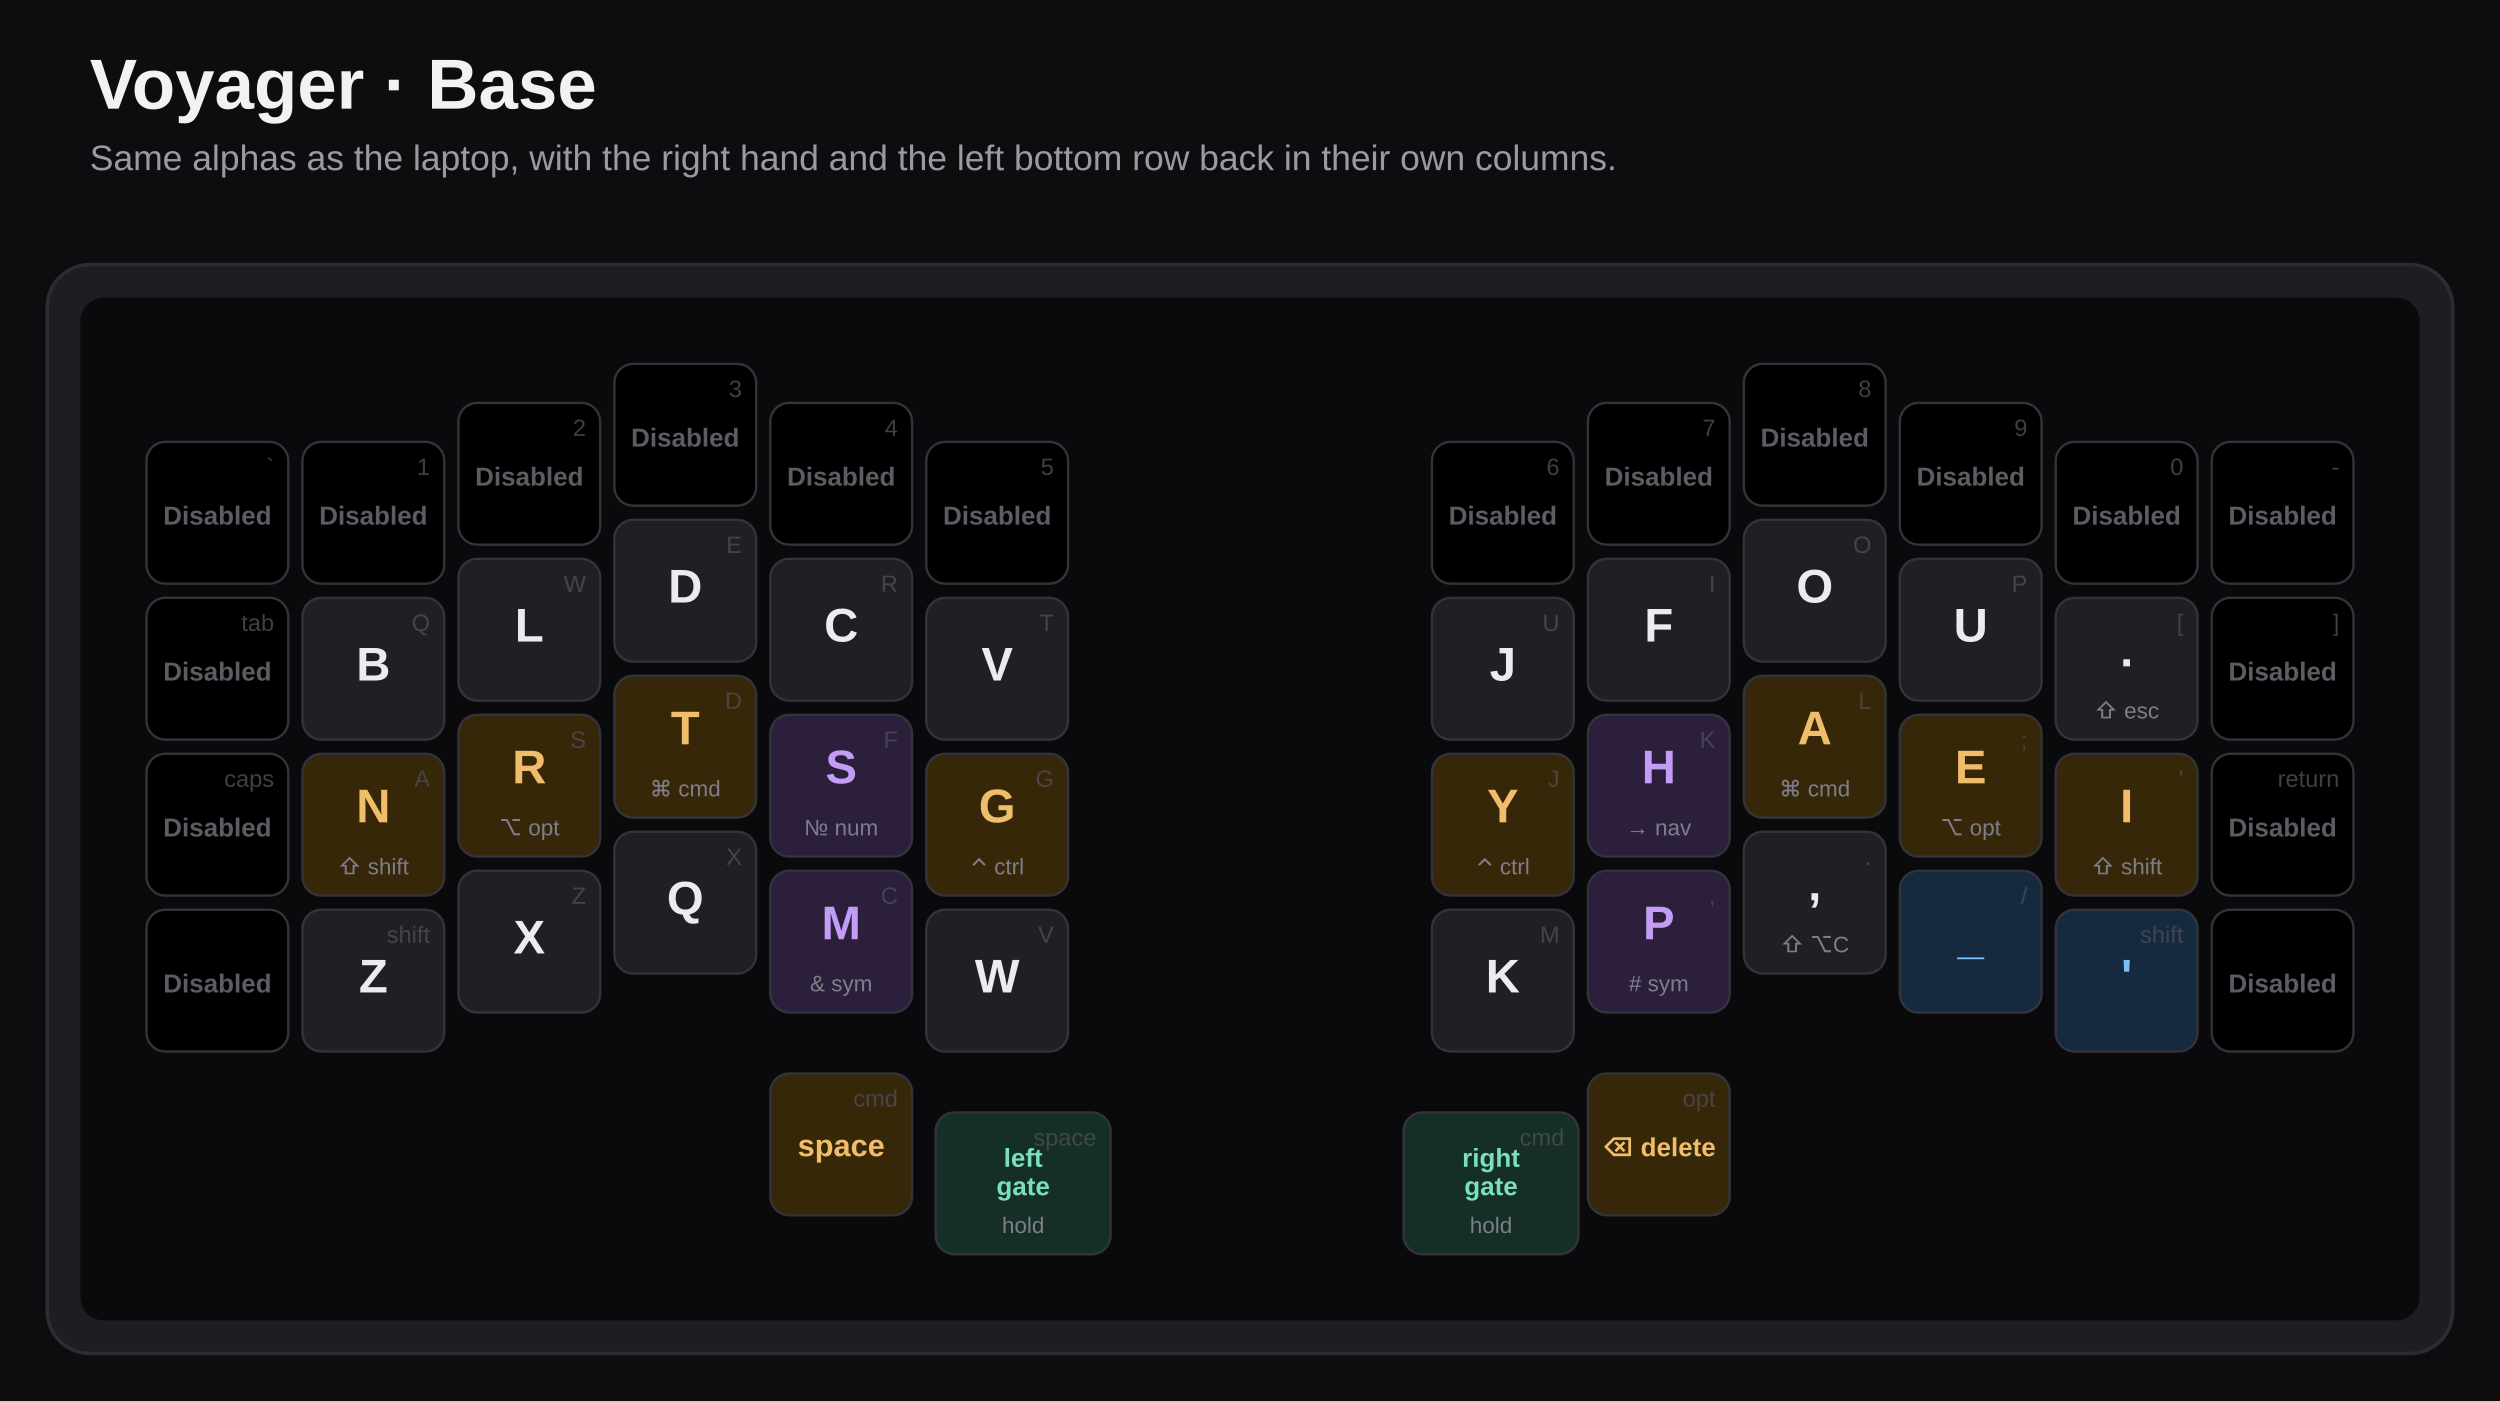
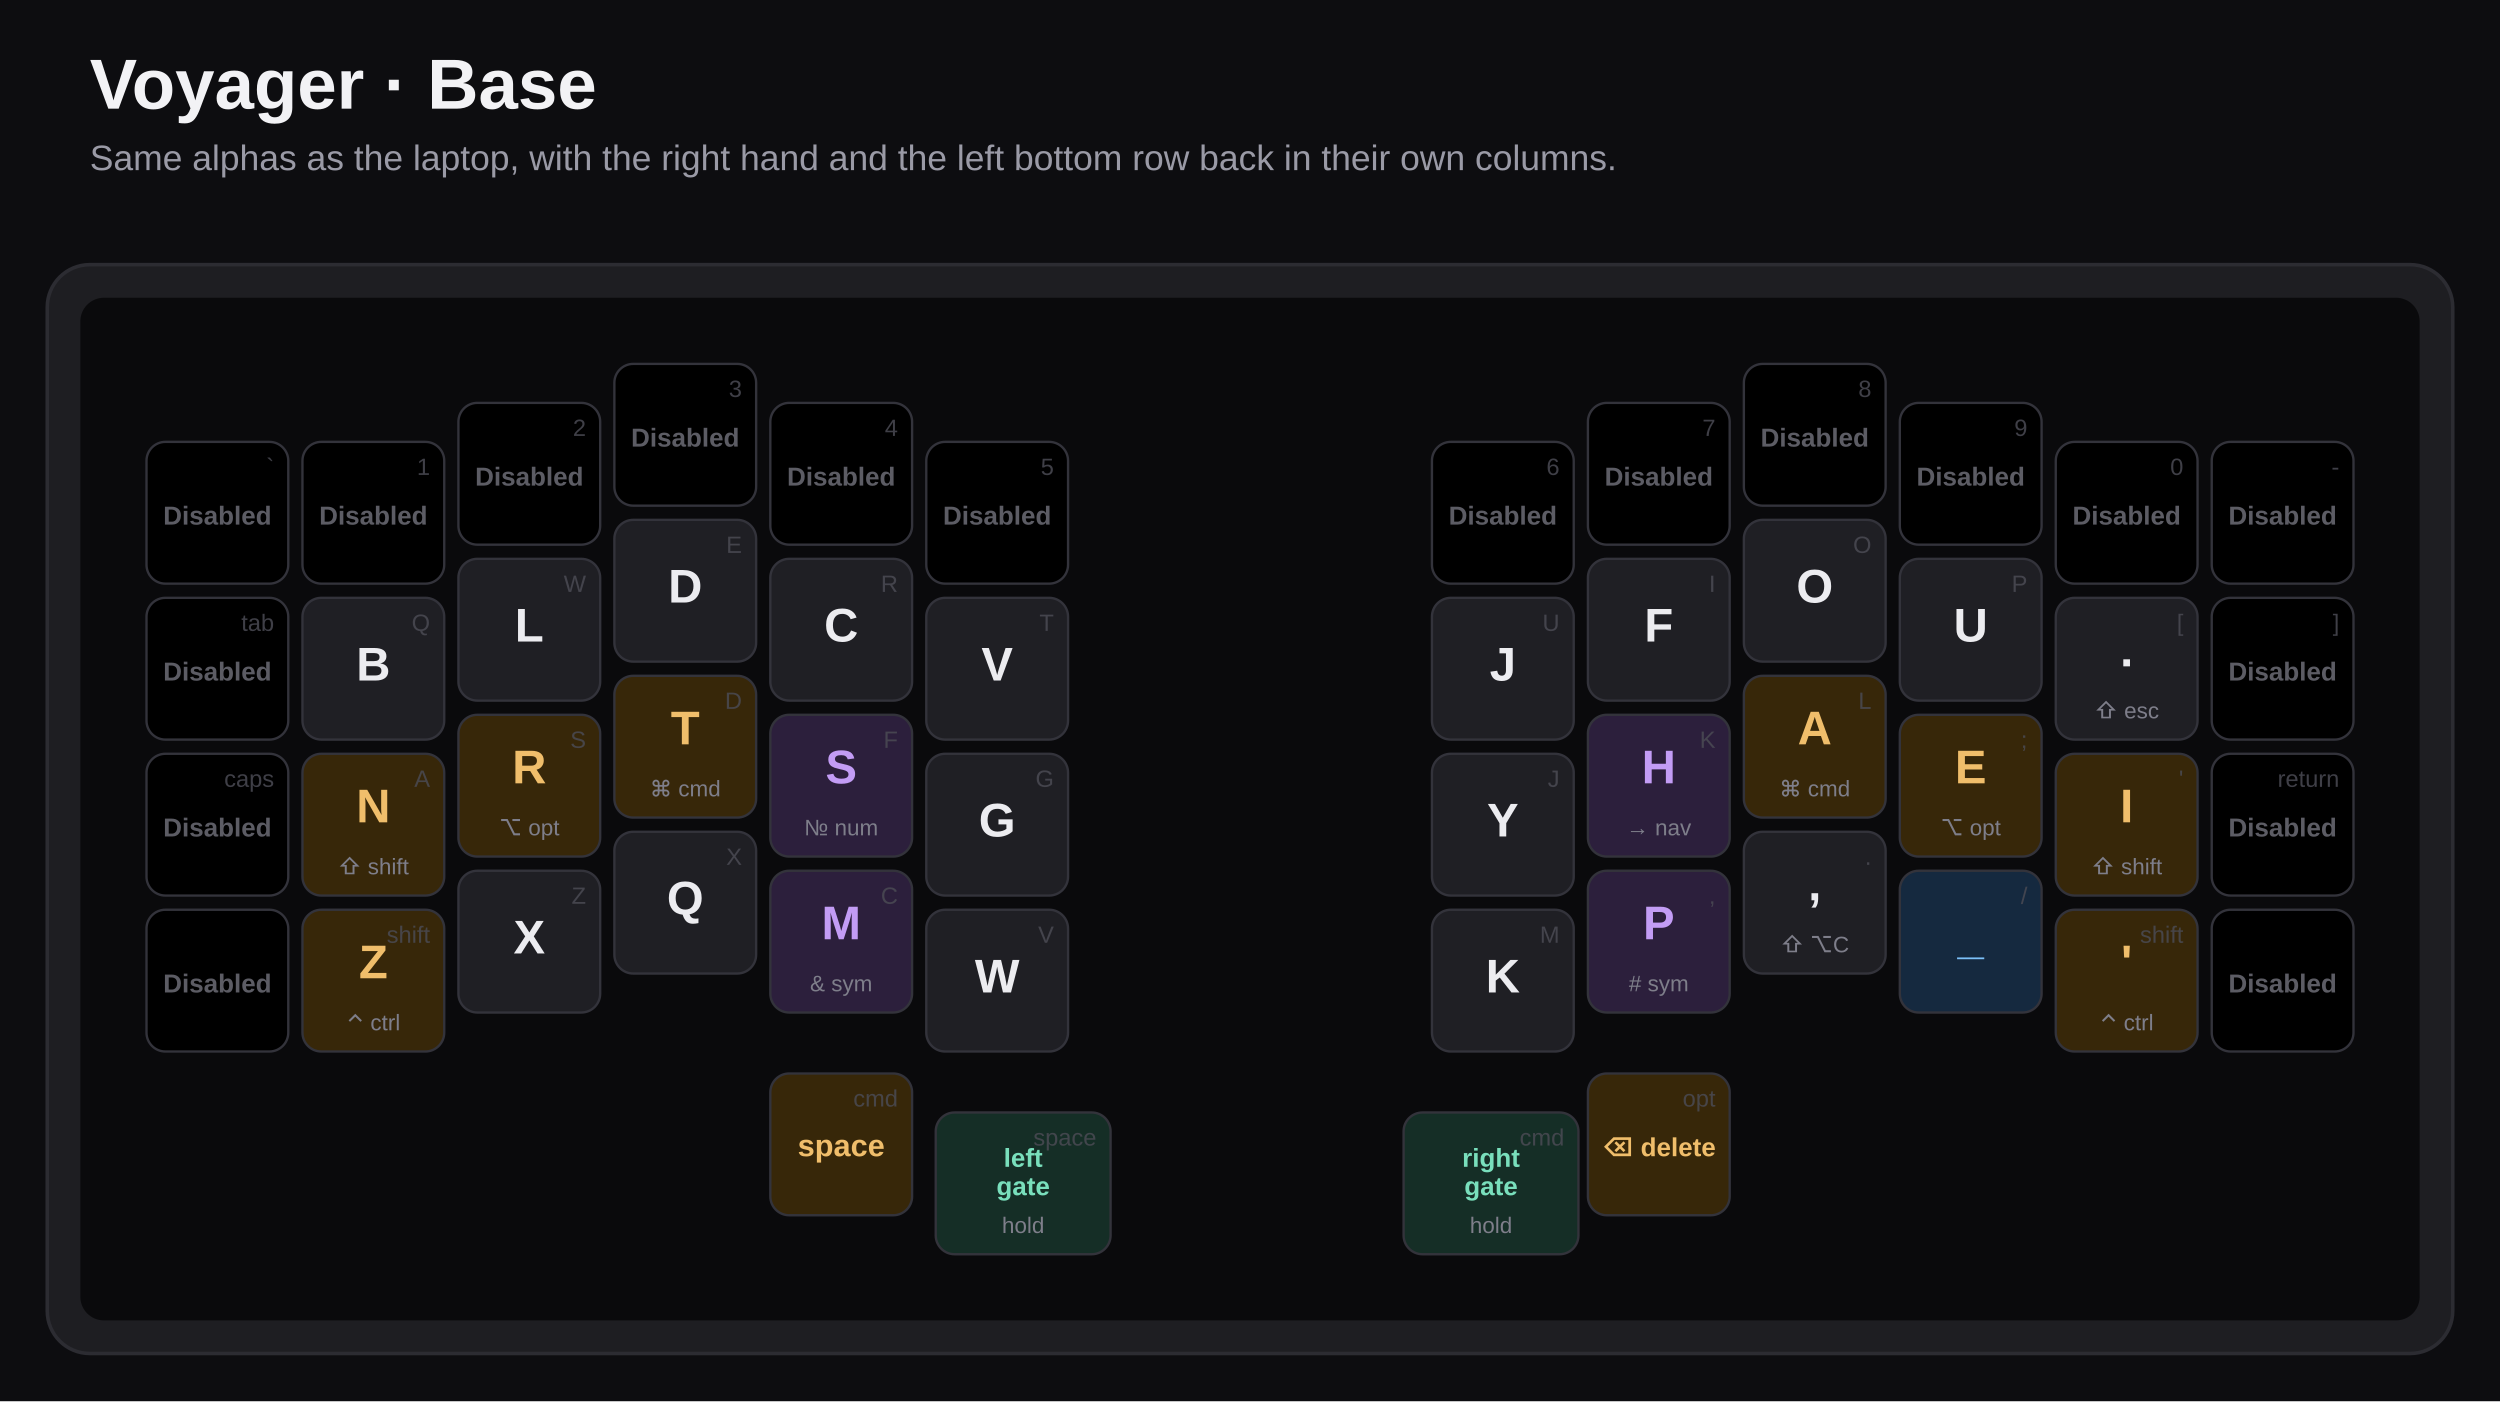
<svg xmlns="http://www.w3.org/2000/svg" width="1058" height="593" viewBox="0 0 1058 593" role="img" aria-label="Voyager · Base layer of splitmac on the ZSA Voyager">
  <rect width="1058" height="593" fill="#0d0d10" />
  <text x="38.0" y="46.0" fill="#f2f2f5" font-size="30" font-weight="700" text-anchor="start" opacity="1.0" font-family="-apple-system, BlinkMacSystemFont, 'SF Pro Text', 'Helvetica Neue', Arial, sans-serif">Voyager · Base</text>
  <text x="38.0" y="72.0" fill="#9a9aa6" font-size="15" font-weight="400" text-anchor="start" opacity="1.0" font-family="-apple-system, BlinkMacSystemFont, 'SF Pro Text', 'Helvetica Neue', Arial, sans-serif">Same alphas as the laptop, with the right hand and the left bottom row back in their own columns.</text>
  <rect x="20.0" y="112.0" width="1018.0" height="460.8" rx="18" fill="#1e1e22" stroke="#2c2c32" stroke-width="1.5" />
  <rect x="34.0" y="126.0" width="990.0" height="432.8" rx="10" fill="#0a0a0c" />
  <rect x="62.0" y="187.0" width="60.0" height="60.0" rx="8" fill="#000000" stroke="#33333b" stroke-width="1" />
  <text x="116.0" y="201.0" fill="#4a4a53" font-size="10" font-weight="500" text-anchor="end" opacity="0.85" font-family="-apple-system, BlinkMacSystemFont, 'SF Pro Text', 'Helvetica Neue', Arial, sans-serif">`</text>
  <text x="92.0" y="222.0" fill="#5c5c64" font-size="11" font-weight="600" text-anchor="middle" opacity="1.0" font-family="-apple-system, BlinkMacSystemFont, 'SF Pro Text', 'Helvetica Neue', Arial, sans-serif">Disabled</text>
  <rect x="128.0" y="187.0" width="60.0" height="60.0" rx="8" fill="#000000" stroke="#33333b" stroke-width="1" />
  <text x="182.0" y="201.0" fill="#4a4a53" font-size="10" font-weight="500" text-anchor="end" opacity="0.85" font-family="-apple-system, BlinkMacSystemFont, 'SF Pro Text', 'Helvetica Neue', Arial, sans-serif">1</text>
  <text x="158.0" y="222.0" fill="#5c5c64" font-size="11" font-weight="600" text-anchor="middle" opacity="1.0" font-family="-apple-system, BlinkMacSystemFont, 'SF Pro Text', 'Helvetica Neue', Arial, sans-serif">Disabled</text>
  <rect x="194.0" y="170.5" width="60.0" height="60.0" rx="8" fill="#000000" stroke="#33333b" stroke-width="1" />
  <text x="248.0" y="184.5" fill="#4a4a53" font-size="10" font-weight="500" text-anchor="end" opacity="0.85" font-family="-apple-system, BlinkMacSystemFont, 'SF Pro Text', 'Helvetica Neue', Arial, sans-serif">2</text>
  <text x="224.0" y="205.5" fill="#5c5c64" font-size="11" font-weight="600" text-anchor="middle" opacity="1.0" font-family="-apple-system, BlinkMacSystemFont, 'SF Pro Text', 'Helvetica Neue', Arial, sans-serif">Disabled</text>
  <rect x="260.0" y="154.0" width="60.0" height="60.0" rx="8" fill="#000000" stroke="#33333b" stroke-width="1" />
  <text x="314.0" y="168.0" fill="#4a4a53" font-size="10" font-weight="500" text-anchor="end" opacity="0.85" font-family="-apple-system, BlinkMacSystemFont, 'SF Pro Text', 'Helvetica Neue', Arial, sans-serif">3</text>
  <text x="290.0" y="189.0" fill="#5c5c64" font-size="11" font-weight="600" text-anchor="middle" opacity="1.0" font-family="-apple-system, BlinkMacSystemFont, 'SF Pro Text', 'Helvetica Neue', Arial, sans-serif">Disabled</text>
  <rect x="326.0" y="170.5" width="60.0" height="60.0" rx="8" fill="#000000" stroke="#33333b" stroke-width="1" />
  <text x="380.0" y="184.5" fill="#4a4a53" font-size="10" font-weight="500" text-anchor="end" opacity="0.85" font-family="-apple-system, BlinkMacSystemFont, 'SF Pro Text', 'Helvetica Neue', Arial, sans-serif">4</text>
  <text x="356.0" y="205.5" fill="#5c5c64" font-size="11" font-weight="600" text-anchor="middle" opacity="1.0" font-family="-apple-system, BlinkMacSystemFont, 'SF Pro Text', 'Helvetica Neue', Arial, sans-serif">Disabled</text>
  <rect x="392.0" y="187.0" width="60.0" height="60.0" rx="8" fill="#000000" stroke="#33333b" stroke-width="1" />
  <text x="446.0" y="201.0" fill="#4a4a53" font-size="10" font-weight="500" text-anchor="end" opacity="0.85" font-family="-apple-system, BlinkMacSystemFont, 'SF Pro Text', 'Helvetica Neue', Arial, sans-serif">5</text>
  <text x="422.0" y="222.0" fill="#5c5c64" font-size="11" font-weight="600" text-anchor="middle" opacity="1.0" font-family="-apple-system, BlinkMacSystemFont, 'SF Pro Text', 'Helvetica Neue', Arial, sans-serif">Disabled</text>
  <rect x="62.0" y="253.0" width="60.0" height="60.0" rx="8" fill="#000000" stroke="#33333b" stroke-width="1" />
  <text x="116.0" y="267.0" fill="#4a4a53" font-size="10" font-weight="500" text-anchor="end" opacity="0.85" font-family="-apple-system, BlinkMacSystemFont, 'SF Pro Text', 'Helvetica Neue', Arial, sans-serif">tab</text>
  <text x="92.0" y="288.0" fill="#5c5c64" font-size="11" font-weight="600" text-anchor="middle" opacity="1.0" font-family="-apple-system, BlinkMacSystemFont, 'SF Pro Text', 'Helvetica Neue', Arial, sans-serif">Disabled</text>
  <rect x="128.0" y="253.0" width="60.0" height="60.0" rx="8" fill="#1f1f24" stroke="#33333b" stroke-width="1" />
  <text x="182.0" y="267.0" fill="#4a4a53" font-size="10" font-weight="500" text-anchor="end" opacity="0.85" font-family="-apple-system, BlinkMacSystemFont, 'SF Pro Text', 'Helvetica Neue', Arial, sans-serif">Q</text>
  <text x="158.0" y="288.0" fill="#ececf0" font-size="20" font-weight="700" text-anchor="middle" opacity="1.0" font-family="-apple-system, BlinkMacSystemFont, 'SF Pro Text', 'Helvetica Neue', Arial, sans-serif">B</text>
  <rect x="194.0" y="236.5" width="60.0" height="60.0" rx="8" fill="#1f1f24" stroke="#33333b" stroke-width="1" />
  <text x="248.0" y="250.5" fill="#4a4a53" font-size="10" font-weight="500" text-anchor="end" opacity="0.85" font-family="-apple-system, BlinkMacSystemFont, 'SF Pro Text', 'Helvetica Neue', Arial, sans-serif">W</text>
  <text x="224.0" y="271.5" fill="#ececf0" font-size="20" font-weight="700" text-anchor="middle" opacity="1.0" font-family="-apple-system, BlinkMacSystemFont, 'SF Pro Text', 'Helvetica Neue', Arial, sans-serif">L</text>
  <rect x="260.0" y="220.0" width="60.0" height="60.0" rx="8" fill="#1f1f24" stroke="#33333b" stroke-width="1" />
  <text x="314.0" y="234.0" fill="#4a4a53" font-size="10" font-weight="500" text-anchor="end" opacity="0.85" font-family="-apple-system, BlinkMacSystemFont, 'SF Pro Text', 'Helvetica Neue', Arial, sans-serif">E</text>
  <text x="290.0" y="255.0" fill="#ececf0" font-size="20" font-weight="700" text-anchor="middle" opacity="1.0" font-family="-apple-system, BlinkMacSystemFont, 'SF Pro Text', 'Helvetica Neue', Arial, sans-serif">D</text>
  <rect x="326.0" y="236.5" width="60.0" height="60.0" rx="8" fill="#1f1f24" stroke="#33333b" stroke-width="1" />
  <text x="380.0" y="250.5" fill="#4a4a53" font-size="10" font-weight="500" text-anchor="end" opacity="0.85" font-family="-apple-system, BlinkMacSystemFont, 'SF Pro Text', 'Helvetica Neue', Arial, sans-serif">R</text>
  <text x="356.0" y="271.5" fill="#ececf0" font-size="20" font-weight="700" text-anchor="middle" opacity="1.0" font-family="-apple-system, BlinkMacSystemFont, 'SF Pro Text', 'Helvetica Neue', Arial, sans-serif">C</text>
  <rect x="392.0" y="253.0" width="60.0" height="60.0" rx="8" fill="#1f1f24" stroke="#33333b" stroke-width="1" />
  <text x="446.0" y="267.0" fill="#4a4a53" font-size="10" font-weight="500" text-anchor="end" opacity="0.85" font-family="-apple-system, BlinkMacSystemFont, 'SF Pro Text', 'Helvetica Neue', Arial, sans-serif">T</text>
  <text x="422.0" y="288.0" fill="#ececf0" font-size="20" font-weight="700" text-anchor="middle" opacity="1.0" font-family="-apple-system, BlinkMacSystemFont, 'SF Pro Text', 'Helvetica Neue', Arial, sans-serif">V</text>
  <rect x="62.0" y="319.0" width="60.0" height="60.0" rx="8" fill="#000000" stroke="#33333b" stroke-width="1" />
  <text x="116.0" y="333.0" fill="#4a4a53" font-size="10" font-weight="500" text-anchor="end" opacity="0.85" font-family="-apple-system, BlinkMacSystemFont, 'SF Pro Text', 'Helvetica Neue', Arial, sans-serif">caps</text>
  <text x="92.0" y="354.0" fill="#5c5c64" font-size="11" font-weight="600" text-anchor="middle" opacity="1.0" font-family="-apple-system, BlinkMacSystemFont, 'SF Pro Text', 'Helvetica Neue', Arial, sans-serif">Disabled</text>
  <rect x="128.0" y="319.0" width="60.0" height="60.0" rx="8" fill="#372709" stroke="#33333b" stroke-width="1" />
  <text x="182.0" y="333.0" fill="#4a4a53" font-size="10" font-weight="500" text-anchor="end" opacity="0.85" font-family="-apple-system, BlinkMacSystemFont, 'SF Pro Text', 'Helvetica Neue', Arial, sans-serif">A</text>
  <text x="158.0" y="348.0" fill="#f0be6b" font-size="20" font-weight="700" text-anchor="middle" opacity="1.0" font-family="-apple-system, BlinkMacSystemFont, 'SF Pro Text', 'Helvetica Neue', Arial, sans-serif">N</text>
  <text x="158.0" y="370.0" fill="#7e7e8a" font-size="9.5" font-weight="500" text-anchor="middle" opacity="1.0" font-family="-apple-system, BlinkMacSystemFont, 'SF Pro Text', 'Helvetica Neue', Arial, sans-serif">⇧ shift</text>
  <rect x="194.0" y="302.5" width="60.0" height="60.0" rx="8" fill="#372709" stroke="#33333b" stroke-width="1" />
  <text x="248.0" y="316.5" fill="#4a4a53" font-size="10" font-weight="500" text-anchor="end" opacity="0.85" font-family="-apple-system, BlinkMacSystemFont, 'SF Pro Text', 'Helvetica Neue', Arial, sans-serif">S</text>
  <text x="224.0" y="331.5" fill="#f0be6b" font-size="20" font-weight="700" text-anchor="middle" opacity="1.0" font-family="-apple-system, BlinkMacSystemFont, 'SF Pro Text', 'Helvetica Neue', Arial, sans-serif">R</text>
  <text x="224.0" y="353.5" fill="#7e7e8a" font-size="9.5" font-weight="500" text-anchor="middle" opacity="1.0" font-family="-apple-system, BlinkMacSystemFont, 'SF Pro Text', 'Helvetica Neue', Arial, sans-serif">⌥ opt</text>
  <rect x="260.0" y="286.0" width="60.0" height="60.0" rx="8" fill="#372709" stroke="#33333b" stroke-width="1" />
  <text x="314.0" y="300.0" fill="#4a4a53" font-size="10" font-weight="500" text-anchor="end" opacity="0.85" font-family="-apple-system, BlinkMacSystemFont, 'SF Pro Text', 'Helvetica Neue', Arial, sans-serif">D</text>
  <text x="290.0" y="315.0" fill="#f0be6b" font-size="20" font-weight="700" text-anchor="middle" opacity="1.0" font-family="-apple-system, BlinkMacSystemFont, 'SF Pro Text', 'Helvetica Neue', Arial, sans-serif">T</text>
  <text x="290.0" y="337.0" fill="#7e7e8a" font-size="9.5" font-weight="500" text-anchor="middle" opacity="1.0" font-family="-apple-system, BlinkMacSystemFont, 'SF Pro Text', 'Helvetica Neue', Arial, sans-serif">⌘ cmd</text>
  <rect x="326.0" y="302.5" width="60.0" height="60.0" rx="8" fill="#2c1f3c" stroke="#33333b" stroke-width="1" />
  <text x="380.0" y="316.5" fill="#4a4a53" font-size="10" font-weight="500" text-anchor="end" opacity="0.85" font-family="-apple-system, BlinkMacSystemFont, 'SF Pro Text', 'Helvetica Neue', Arial, sans-serif">F</text>
  <text x="356.0" y="331.5" fill="#c39cf5" font-size="20" font-weight="700" text-anchor="middle" opacity="1.0" font-family="-apple-system, BlinkMacSystemFont, 'SF Pro Text', 'Helvetica Neue', Arial, sans-serif">S</text>
  <text x="356.0" y="353.5" fill="#7e7e8a" font-size="9.5" font-weight="500" text-anchor="middle" opacity="1.0" font-family="-apple-system, BlinkMacSystemFont, 'SF Pro Text', 'Helvetica Neue', Arial, sans-serif">№ num</text>
-   <rect x="392.0" y="319.0" width="60.0" height="60.0" rx="8" fill="#372709" stroke="#33333b" stroke-width="1" />
+   <rect x="392.0" y="319.0" width="60.0" height="60.0" rx="8" fill="#1f1f24" stroke="#33333b" stroke-width="1" />
  <text x="446.0" y="333.0" fill="#4a4a53" font-size="10" font-weight="500" text-anchor="end" opacity="0.85" font-family="-apple-system, BlinkMacSystemFont, 'SF Pro Text', 'Helvetica Neue', Arial, sans-serif">G</text>
-   <text x="422.0" y="348.0" fill="#f0be6b" font-size="20" font-weight="700" text-anchor="middle" opacity="1.0" font-family="-apple-system, BlinkMacSystemFont, 'SF Pro Text', 'Helvetica Neue', Arial, sans-serif">G</text>
-   <text x="422.0" y="370.0" fill="#7e7e8a" font-size="9.5" font-weight="500" text-anchor="middle" opacity="1.0" font-family="-apple-system, BlinkMacSystemFont, 'SF Pro Text', 'Helvetica Neue', Arial, sans-serif">⌃ ctrl</text>
+   <text x="422.0" y="354.0" fill="#ececf0" font-size="20" font-weight="700" text-anchor="middle" opacity="1.0" font-family="-apple-system, BlinkMacSystemFont, 'SF Pro Text', 'Helvetica Neue', Arial, sans-serif">G</text>
  <rect x="62.0" y="385.0" width="60.0" height="60.0" rx="8" fill="#000000" stroke="#33333b" stroke-width="1" />
  <text x="92.0" y="420.0" fill="#5c5c64" font-size="11" font-weight="600" text-anchor="middle" opacity="1.0" font-family="-apple-system, BlinkMacSystemFont, 'SF Pro Text', 'Helvetica Neue', Arial, sans-serif">Disabled</text>
-   <rect x="128.0" y="385.0" width="60.0" height="60.0" rx="8" fill="#1f1f24" stroke="#33333b" stroke-width="1" />
+   <rect x="128.0" y="385.0" width="60.0" height="60.0" rx="8" fill="#372709" stroke="#33333b" stroke-width="1" />
  <text x="182.0" y="399.0" fill="#4a4a53" font-size="10" font-weight="500" text-anchor="end" opacity="0.85" font-family="-apple-system, BlinkMacSystemFont, 'SF Pro Text', 'Helvetica Neue', Arial, sans-serif">shift</text>
-   <text x="158.0" y="420.0" fill="#ececf0" font-size="20" font-weight="700" text-anchor="middle" opacity="1.0" font-family="-apple-system, BlinkMacSystemFont, 'SF Pro Text', 'Helvetica Neue', Arial, sans-serif">Z</text>
+   <text x="158.0" y="414.0" fill="#f0be6b" font-size="20" font-weight="700" text-anchor="middle" opacity="1.0" font-family="-apple-system, BlinkMacSystemFont, 'SF Pro Text', 'Helvetica Neue', Arial, sans-serif">Z</text>
+   <text x="158.0" y="436.0" fill="#7e7e8a" font-size="9.5" font-weight="500" text-anchor="middle" opacity="1.0" font-family="-apple-system, BlinkMacSystemFont, 'SF Pro Text', 'Helvetica Neue', Arial, sans-serif">⌃ ctrl</text>
  <rect x="194.0" y="368.5" width="60.0" height="60.0" rx="8" fill="#1f1f24" stroke="#33333b" stroke-width="1" />
  <text x="248.0" y="382.5" fill="#4a4a53" font-size="10" font-weight="500" text-anchor="end" opacity="0.85" font-family="-apple-system, BlinkMacSystemFont, 'SF Pro Text', 'Helvetica Neue', Arial, sans-serif">Z</text>
  <text x="224.0" y="403.5" fill="#ececf0" font-size="20" font-weight="700" text-anchor="middle" opacity="1.0" font-family="-apple-system, BlinkMacSystemFont, 'SF Pro Text', 'Helvetica Neue', Arial, sans-serif">X</text>
  <rect x="260.0" y="352.0" width="60.0" height="60.0" rx="8" fill="#1f1f24" stroke="#33333b" stroke-width="1" />
  <text x="314.0" y="366.0" fill="#4a4a53" font-size="10" font-weight="500" text-anchor="end" opacity="0.85" font-family="-apple-system, BlinkMacSystemFont, 'SF Pro Text', 'Helvetica Neue', Arial, sans-serif">X</text>
  <text x="290.0" y="387.0" fill="#ececf0" font-size="20" font-weight="700" text-anchor="middle" opacity="1.0" font-family="-apple-system, BlinkMacSystemFont, 'SF Pro Text', 'Helvetica Neue', Arial, sans-serif">Q</text>
  <rect x="326.0" y="368.5" width="60.0" height="60.0" rx="8" fill="#2c1f3c" stroke="#33333b" stroke-width="1" />
  <text x="380.0" y="382.5" fill="#4a4a53" font-size="10" font-weight="500" text-anchor="end" opacity="0.85" font-family="-apple-system, BlinkMacSystemFont, 'SF Pro Text', 'Helvetica Neue', Arial, sans-serif">C</text>
  <text x="356.0" y="397.5" fill="#c39cf5" font-size="20" font-weight="700" text-anchor="middle" opacity="1.0" font-family="-apple-system, BlinkMacSystemFont, 'SF Pro Text', 'Helvetica Neue', Arial, sans-serif">M</text>
  <text x="356.0" y="419.5" fill="#7e7e8a" font-size="9.5" font-weight="500" text-anchor="middle" opacity="1.0" font-family="-apple-system, BlinkMacSystemFont, 'SF Pro Text', 'Helvetica Neue', Arial, sans-serif">&amp; sym</text>
  <rect x="392.0" y="385.0" width="60.0" height="60.0" rx="8" fill="#1f1f24" stroke="#33333b" stroke-width="1" />
  <text x="446.0" y="399.0" fill="#4a4a53" font-size="10" font-weight="500" text-anchor="end" opacity="0.85" font-family="-apple-system, BlinkMacSystemFont, 'SF Pro Text', 'Helvetica Neue', Arial, sans-serif">V</text>
  <text x="422.0" y="420.0" fill="#ececf0" font-size="20" font-weight="700" text-anchor="middle" opacity="1.0" font-family="-apple-system, BlinkMacSystemFont, 'SF Pro Text', 'Helvetica Neue', Arial, sans-serif">W</text>
  <rect x="326.0" y="454.3" width="60.0" height="60.0" rx="8" fill="#372709" stroke="#33333b" stroke-width="1" />
  <text x="380.0" y="468.3" fill="#4a4a53" font-size="10" font-weight="500" text-anchor="end" opacity="0.85" font-family="-apple-system, BlinkMacSystemFont, 'SF Pro Text', 'Helvetica Neue', Arial, sans-serif">cmd</text>
  <text x="356.0" y="489.3" fill="#f0be6b" font-size="13" font-weight="600" text-anchor="middle" opacity="1.0" font-family="-apple-system, BlinkMacSystemFont, 'SF Pro Text', 'Helvetica Neue', Arial, sans-serif">space</text>
  <rect x="396.0" y="470.8" width="74.0" height="60.0" rx="8" fill="#152e26" stroke="#33333b" stroke-width="1" />
  <text x="464.0" y="484.8" fill="#4a4a53" font-size="10" font-weight="500" text-anchor="end" opacity="0.85" font-family="-apple-system, BlinkMacSystemFont, 'SF Pro Text', 'Helvetica Neue', Arial, sans-serif">space</text>
  <text x="433.0" y="493.8" fill="#79dfbc" font-size="11" font-weight="600" text-anchor="middle" opacity="1.0" font-family="-apple-system, BlinkMacSystemFont, 'SF Pro Text', 'Helvetica Neue', Arial, sans-serif">left</text>
  <text x="433.0" y="505.8" fill="#79dfbc" font-size="11" font-weight="600" text-anchor="middle" opacity="1.0" font-family="-apple-system, BlinkMacSystemFont, 'SF Pro Text', 'Helvetica Neue', Arial, sans-serif">gate</text>
  <text x="433.0" y="521.8" fill="#7e7e8a" font-size="9.5" font-weight="500" text-anchor="middle" opacity="1.0" font-family="-apple-system, BlinkMacSystemFont, 'SF Pro Text', 'Helvetica Neue', Arial, sans-serif">hold</text>
  <rect x="606.0" y="187.0" width="60.0" height="60.0" rx="8" fill="#000000" stroke="#33333b" stroke-width="1" />
  <text x="660.0" y="201.0" fill="#4a4a53" font-size="10" font-weight="500" text-anchor="end" opacity="0.85" font-family="-apple-system, BlinkMacSystemFont, 'SF Pro Text', 'Helvetica Neue', Arial, sans-serif">6</text>
  <text x="636.0" y="222.0" fill="#5c5c64" font-size="11" font-weight="600" text-anchor="middle" opacity="1.0" font-family="-apple-system, BlinkMacSystemFont, 'SF Pro Text', 'Helvetica Neue', Arial, sans-serif">Disabled</text>
  <rect x="672.0" y="170.5" width="60.0" height="60.0" rx="8" fill="#000000" stroke="#33333b" stroke-width="1" />
  <text x="726.0" y="184.5" fill="#4a4a53" font-size="10" font-weight="500" text-anchor="end" opacity="0.85" font-family="-apple-system, BlinkMacSystemFont, 'SF Pro Text', 'Helvetica Neue', Arial, sans-serif">7</text>
  <text x="702.0" y="205.5" fill="#5c5c64" font-size="11" font-weight="600" text-anchor="middle" opacity="1.0" font-family="-apple-system, BlinkMacSystemFont, 'SF Pro Text', 'Helvetica Neue', Arial, sans-serif">Disabled</text>
  <rect x="738.0" y="154.0" width="60.0" height="60.0" rx="8" fill="#000000" stroke="#33333b" stroke-width="1" />
  <text x="792.0" y="168.0" fill="#4a4a53" font-size="10" font-weight="500" text-anchor="end" opacity="0.85" font-family="-apple-system, BlinkMacSystemFont, 'SF Pro Text', 'Helvetica Neue', Arial, sans-serif">8</text>
  <text x="768.0" y="189.0" fill="#5c5c64" font-size="11" font-weight="600" text-anchor="middle" opacity="1.0" font-family="-apple-system, BlinkMacSystemFont, 'SF Pro Text', 'Helvetica Neue', Arial, sans-serif">Disabled</text>
  <rect x="804.0" y="170.5" width="60.0" height="60.0" rx="8" fill="#000000" stroke="#33333b" stroke-width="1" />
  <text x="858.0" y="184.5" fill="#4a4a53" font-size="10" font-weight="500" text-anchor="end" opacity="0.85" font-family="-apple-system, BlinkMacSystemFont, 'SF Pro Text', 'Helvetica Neue', Arial, sans-serif">9</text>
  <text x="834.0" y="205.5" fill="#5c5c64" font-size="11" font-weight="600" text-anchor="middle" opacity="1.0" font-family="-apple-system, BlinkMacSystemFont, 'SF Pro Text', 'Helvetica Neue', Arial, sans-serif">Disabled</text>
  <rect x="870.0" y="187.0" width="60.0" height="60.0" rx="8" fill="#000000" stroke="#33333b" stroke-width="1" />
  <text x="924.0" y="201.0" fill="#4a4a53" font-size="10" font-weight="500" text-anchor="end" opacity="0.85" font-family="-apple-system, BlinkMacSystemFont, 'SF Pro Text', 'Helvetica Neue', Arial, sans-serif">0</text>
  <text x="900.0" y="222.0" fill="#5c5c64" font-size="11" font-weight="600" text-anchor="middle" opacity="1.0" font-family="-apple-system, BlinkMacSystemFont, 'SF Pro Text', 'Helvetica Neue', Arial, sans-serif">Disabled</text>
  <rect x="936.0" y="187.0" width="60.0" height="60.0" rx="8" fill="#000000" stroke="#33333b" stroke-width="1" />
  <text x="990.0" y="201.0" fill="#4a4a53" font-size="10" font-weight="500" text-anchor="end" opacity="0.85" font-family="-apple-system, BlinkMacSystemFont, 'SF Pro Text', 'Helvetica Neue', Arial, sans-serif">-</text>
  <text x="966.0" y="222.0" fill="#5c5c64" font-size="11" font-weight="600" text-anchor="middle" opacity="1.0" font-family="-apple-system, BlinkMacSystemFont, 'SF Pro Text', 'Helvetica Neue', Arial, sans-serif">Disabled</text>
  <rect x="606.0" y="253.0" width="60.0" height="60.0" rx="8" fill="#1f1f24" stroke="#33333b" stroke-width="1" />
  <text x="660.0" y="267.0" fill="#4a4a53" font-size="10" font-weight="500" text-anchor="end" opacity="0.85" font-family="-apple-system, BlinkMacSystemFont, 'SF Pro Text', 'Helvetica Neue', Arial, sans-serif">U</text>
  <text x="636.0" y="288.0" fill="#ececf0" font-size="20" font-weight="700" text-anchor="middle" opacity="1.0" font-family="-apple-system, BlinkMacSystemFont, 'SF Pro Text', 'Helvetica Neue', Arial, sans-serif">J</text>
  <rect x="672.0" y="236.5" width="60.0" height="60.0" rx="8" fill="#1f1f24" stroke="#33333b" stroke-width="1" />
  <text x="726.0" y="250.5" fill="#4a4a53" font-size="10" font-weight="500" text-anchor="end" opacity="0.85" font-family="-apple-system, BlinkMacSystemFont, 'SF Pro Text', 'Helvetica Neue', Arial, sans-serif">I</text>
  <text x="702.0" y="271.5" fill="#ececf0" font-size="20" font-weight="700" text-anchor="middle" opacity="1.0" font-family="-apple-system, BlinkMacSystemFont, 'SF Pro Text', 'Helvetica Neue', Arial, sans-serif">F</text>
  <rect x="738.0" y="220.0" width="60.0" height="60.0" rx="8" fill="#1f1f24" stroke="#33333b" stroke-width="1" />
  <text x="792.0" y="234.0" fill="#4a4a53" font-size="10" font-weight="500" text-anchor="end" opacity="0.85" font-family="-apple-system, BlinkMacSystemFont, 'SF Pro Text', 'Helvetica Neue', Arial, sans-serif">O</text>
  <text x="768.0" y="255.0" fill="#ececf0" font-size="20" font-weight="700" text-anchor="middle" opacity="1.0" font-family="-apple-system, BlinkMacSystemFont, 'SF Pro Text', 'Helvetica Neue', Arial, sans-serif">O</text>
  <rect x="804.0" y="236.5" width="60.0" height="60.0" rx="8" fill="#1f1f24" stroke="#33333b" stroke-width="1" />
  <text x="858.0" y="250.5" fill="#4a4a53" font-size="10" font-weight="500" text-anchor="end" opacity="0.85" font-family="-apple-system, BlinkMacSystemFont, 'SF Pro Text', 'Helvetica Neue', Arial, sans-serif">P</text>
  <text x="834.0" y="271.5" fill="#ececf0" font-size="20" font-weight="700" text-anchor="middle" opacity="1.0" font-family="-apple-system, BlinkMacSystemFont, 'SF Pro Text', 'Helvetica Neue', Arial, sans-serif">U</text>
  <rect x="870.0" y="253.0" width="60.0" height="60.0" rx="8" fill="#1f1f24" stroke="#33333b" stroke-width="1" />
  <text x="924.0" y="267.0" fill="#4a4a53" font-size="10" font-weight="500" text-anchor="end" opacity="0.85" font-family="-apple-system, BlinkMacSystemFont, 'SF Pro Text', 'Helvetica Neue', Arial, sans-serif">[</text>
  <text x="900.0" y="282.0" fill="#ececf0" font-size="20" font-weight="700" text-anchor="middle" opacity="1.0" font-family="-apple-system, BlinkMacSystemFont, 'SF Pro Text', 'Helvetica Neue', Arial, sans-serif">.</text>
  <text x="900.0" y="304.0" fill="#7e7e8a" font-size="9.5" font-weight="500" text-anchor="middle" opacity="1.0" font-family="-apple-system, BlinkMacSystemFont, 'SF Pro Text', 'Helvetica Neue', Arial, sans-serif">⇧ esc</text>
  <rect x="936.0" y="253.0" width="60.0" height="60.0" rx="8" fill="#000000" stroke="#33333b" stroke-width="1" />
  <text x="990.0" y="267.0" fill="#4a4a53" font-size="10" font-weight="500" text-anchor="end" opacity="0.85" font-family="-apple-system, BlinkMacSystemFont, 'SF Pro Text', 'Helvetica Neue', Arial, sans-serif">]</text>
  <text x="966.0" y="288.0" fill="#5c5c64" font-size="11" font-weight="600" text-anchor="middle" opacity="1.0" font-family="-apple-system, BlinkMacSystemFont, 'SF Pro Text', 'Helvetica Neue', Arial, sans-serif">Disabled</text>
-   <rect x="606.0" y="319.0" width="60.0" height="60.0" rx="8" fill="#372709" stroke="#33333b" stroke-width="1" />
+   <rect x="606.0" y="319.0" width="60.0" height="60.0" rx="8" fill="#1f1f24" stroke="#33333b" stroke-width="1" />
  <text x="660.0" y="333.0" fill="#4a4a53" font-size="10" font-weight="500" text-anchor="end" opacity="0.85" font-family="-apple-system, BlinkMacSystemFont, 'SF Pro Text', 'Helvetica Neue', Arial, sans-serif">J</text>
-   <text x="636.0" y="348.0" fill="#f0be6b" font-size="20" font-weight="700" text-anchor="middle" opacity="1.0" font-family="-apple-system, BlinkMacSystemFont, 'SF Pro Text', 'Helvetica Neue', Arial, sans-serif">Y</text>
-   <text x="636.0" y="370.0" fill="#7e7e8a" font-size="9.5" font-weight="500" text-anchor="middle" opacity="1.0" font-family="-apple-system, BlinkMacSystemFont, 'SF Pro Text', 'Helvetica Neue', Arial, sans-serif">⌃ ctrl</text>
+   <text x="636.0" y="354.0" fill="#ececf0" font-size="20" font-weight="700" text-anchor="middle" opacity="1.0" font-family="-apple-system, BlinkMacSystemFont, 'SF Pro Text', 'Helvetica Neue', Arial, sans-serif">Y</text>
  <rect x="672.0" y="302.5" width="60.0" height="60.0" rx="8" fill="#2c1f3c" stroke="#33333b" stroke-width="1" />
  <text x="726.0" y="316.5" fill="#4a4a53" font-size="10" font-weight="500" text-anchor="end" opacity="0.85" font-family="-apple-system, BlinkMacSystemFont, 'SF Pro Text', 'Helvetica Neue', Arial, sans-serif">K</text>
  <text x="702.0" y="331.5" fill="#c39cf5" font-size="20" font-weight="700" text-anchor="middle" opacity="1.0" font-family="-apple-system, BlinkMacSystemFont, 'SF Pro Text', 'Helvetica Neue', Arial, sans-serif">H</text>
  <text x="702.0" y="353.5" fill="#7e7e8a" font-size="9.5" font-weight="500" text-anchor="middle" opacity="1.0" font-family="-apple-system, BlinkMacSystemFont, 'SF Pro Text', 'Helvetica Neue', Arial, sans-serif">→ nav</text>
  <rect x="738.0" y="286.0" width="60.0" height="60.0" rx="8" fill="#372709" stroke="#33333b" stroke-width="1" />
  <text x="792.0" y="300.0" fill="#4a4a53" font-size="10" font-weight="500" text-anchor="end" opacity="0.85" font-family="-apple-system, BlinkMacSystemFont, 'SF Pro Text', 'Helvetica Neue', Arial, sans-serif">L</text>
  <text x="768.0" y="315.0" fill="#f0be6b" font-size="20" font-weight="700" text-anchor="middle" opacity="1.0" font-family="-apple-system, BlinkMacSystemFont, 'SF Pro Text', 'Helvetica Neue', Arial, sans-serif">A</text>
  <text x="768.0" y="337.0" fill="#7e7e8a" font-size="9.5" font-weight="500" text-anchor="middle" opacity="1.0" font-family="-apple-system, BlinkMacSystemFont, 'SF Pro Text', 'Helvetica Neue', Arial, sans-serif">⌘ cmd</text>
  <rect x="804.0" y="302.5" width="60.0" height="60.0" rx="8" fill="#372709" stroke="#33333b" stroke-width="1" />
  <text x="858.0" y="316.5" fill="#4a4a53" font-size="10" font-weight="500" text-anchor="end" opacity="0.85" font-family="-apple-system, BlinkMacSystemFont, 'SF Pro Text', 'Helvetica Neue', Arial, sans-serif">;</text>
  <text x="834.0" y="331.5" fill="#f0be6b" font-size="20" font-weight="700" text-anchor="middle" opacity="1.0" font-family="-apple-system, BlinkMacSystemFont, 'SF Pro Text', 'Helvetica Neue', Arial, sans-serif">E</text>
  <text x="834.0" y="353.5" fill="#7e7e8a" font-size="9.5" font-weight="500" text-anchor="middle" opacity="1.0" font-family="-apple-system, BlinkMacSystemFont, 'SF Pro Text', 'Helvetica Neue', Arial, sans-serif">⌥ opt</text>
  <rect x="870.0" y="319.0" width="60.0" height="60.0" rx="8" fill="#372709" stroke="#33333b" stroke-width="1" />
  <text x="924.0" y="333.0" fill="#4a4a53" font-size="10" font-weight="500" text-anchor="end" opacity="0.85" font-family="-apple-system, BlinkMacSystemFont, 'SF Pro Text', 'Helvetica Neue', Arial, sans-serif">'</text>
  <text x="900.0" y="348.0" fill="#f0be6b" font-size="20" font-weight="700" text-anchor="middle" opacity="1.0" font-family="-apple-system, BlinkMacSystemFont, 'SF Pro Text', 'Helvetica Neue', Arial, sans-serif">I</text>
  <text x="900.0" y="370.0" fill="#7e7e8a" font-size="9.5" font-weight="500" text-anchor="middle" opacity="1.0" font-family="-apple-system, BlinkMacSystemFont, 'SF Pro Text', 'Helvetica Neue', Arial, sans-serif">⇧ shift</text>
  <rect x="936.0" y="319.0" width="60.0" height="60.0" rx="8" fill="#000000" stroke="#33333b" stroke-width="1" />
  <text x="990.0" y="333.0" fill="#4a4a53" font-size="10" font-weight="500" text-anchor="end" opacity="0.85" font-family="-apple-system, BlinkMacSystemFont, 'SF Pro Text', 'Helvetica Neue', Arial, sans-serif">return</text>
  <text x="966.0" y="354.0" fill="#5c5c64" font-size="11" font-weight="600" text-anchor="middle" opacity="1.0" font-family="-apple-system, BlinkMacSystemFont, 'SF Pro Text', 'Helvetica Neue', Arial, sans-serif">Disabled</text>
  <rect x="606.0" y="385.0" width="60.0" height="60.0" rx="8" fill="#1f1f24" stroke="#33333b" stroke-width="1" />
  <text x="660.0" y="399.0" fill="#4a4a53" font-size="10" font-weight="500" text-anchor="end" opacity="0.85" font-family="-apple-system, BlinkMacSystemFont, 'SF Pro Text', 'Helvetica Neue', Arial, sans-serif">M</text>
  <text x="636.0" y="420.0" fill="#ececf0" font-size="20" font-weight="700" text-anchor="middle" opacity="1.0" font-family="-apple-system, BlinkMacSystemFont, 'SF Pro Text', 'Helvetica Neue', Arial, sans-serif">K</text>
  <rect x="672.0" y="368.5" width="60.0" height="60.0" rx="8" fill="#2c1f3c" stroke="#33333b" stroke-width="1" />
  <text x="726.0" y="382.5" fill="#4a4a53" font-size="10" font-weight="500" text-anchor="end" opacity="0.85" font-family="-apple-system, BlinkMacSystemFont, 'SF Pro Text', 'Helvetica Neue', Arial, sans-serif">,</text>
  <text x="702.0" y="397.5" fill="#c39cf5" font-size="20" font-weight="700" text-anchor="middle" opacity="1.0" font-family="-apple-system, BlinkMacSystemFont, 'SF Pro Text', 'Helvetica Neue', Arial, sans-serif">P</text>
  <text x="702.0" y="419.5" fill="#7e7e8a" font-size="9.5" font-weight="500" text-anchor="middle" opacity="1.0" font-family="-apple-system, BlinkMacSystemFont, 'SF Pro Text', 'Helvetica Neue', Arial, sans-serif"># sym</text>
  <rect x="738.0" y="352.0" width="60.0" height="60.0" rx="8" fill="#1f1f24" stroke="#33333b" stroke-width="1" />
  <text x="792.0" y="366.0" fill="#4a4a53" font-size="10" font-weight="500" text-anchor="end" opacity="0.85" font-family="-apple-system, BlinkMacSystemFont, 'SF Pro Text', 'Helvetica Neue', Arial, sans-serif">.</text>
  <text x="768.0" y="381.0" fill="#ececf0" font-size="20" font-weight="700" text-anchor="middle" opacity="1.0" font-family="-apple-system, BlinkMacSystemFont, 'SF Pro Text', 'Helvetica Neue', Arial, sans-serif">,</text>
  <text x="768.0" y="403.0" fill="#7e7e8a" font-size="9.5" font-weight="500" text-anchor="middle" opacity="1.0" font-family="-apple-system, BlinkMacSystemFont, 'SF Pro Text', 'Helvetica Neue', Arial, sans-serif">⇧ ⌥C</text>
  <rect x="804.0" y="368.5" width="60.0" height="60.0" rx="8" fill="#15293f" stroke="#33333b" stroke-width="1" />
  <text x="858.0" y="382.5" fill="#4a4a53" font-size="10" font-weight="500" text-anchor="end" opacity="0.85" font-family="-apple-system, BlinkMacSystemFont, 'SF Pro Text', 'Helvetica Neue', Arial, sans-serif">/</text>
  <text x="834.0" y="403.5" fill="#7cc0f8" font-size="20" font-weight="700" text-anchor="middle" opacity="1.0" font-family="-apple-system, BlinkMacSystemFont, 'SF Pro Text', 'Helvetica Neue', Arial, sans-serif">_</text>
-   <rect x="870.0" y="385.0" width="60.0" height="60.0" rx="8" fill="#15293f" stroke="#33333b" stroke-width="1" />
+   <rect x="870.0" y="385.0" width="60.0" height="60.0" rx="8" fill="#372709" stroke="#33333b" stroke-width="1" />
  <text x="924.0" y="399.0" fill="#4a4a53" font-size="10" font-weight="500" text-anchor="end" opacity="0.85" font-family="-apple-system, BlinkMacSystemFont, 'SF Pro Text', 'Helvetica Neue', Arial, sans-serif">shift</text>
-   <text x="900.0" y="420.0" fill="#7cc0f8" font-size="20" font-weight="700" text-anchor="middle" opacity="1.0" font-family="-apple-system, BlinkMacSystemFont, 'SF Pro Text', 'Helvetica Neue', Arial, sans-serif">'</text>
+   <text x="900.0" y="414.0" fill="#f0be6b" font-size="20" font-weight="700" text-anchor="middle" opacity="1.0" font-family="-apple-system, BlinkMacSystemFont, 'SF Pro Text', 'Helvetica Neue', Arial, sans-serif">'</text>
+   <text x="900.0" y="436.0" fill="#7e7e8a" font-size="9.5" font-weight="500" text-anchor="middle" opacity="1.0" font-family="-apple-system, BlinkMacSystemFont, 'SF Pro Text', 'Helvetica Neue', Arial, sans-serif">⌃ ctrl</text>
  <rect x="936.0" y="385.0" width="60.0" height="60.0" rx="8" fill="#000000" stroke="#33333b" stroke-width="1" />
  <text x="966.0" y="420.0" fill="#5c5c64" font-size="11" font-weight="600" text-anchor="middle" opacity="1.0" font-family="-apple-system, BlinkMacSystemFont, 'SF Pro Text', 'Helvetica Neue', Arial, sans-serif">Disabled</text>
  <rect x="594.0" y="470.8" width="74.0" height="60.0" rx="8" fill="#152e26" stroke="#33333b" stroke-width="1" />
  <text x="662.0" y="484.8" fill="#4a4a53" font-size="10" font-weight="500" text-anchor="end" opacity="0.85" font-family="-apple-system, BlinkMacSystemFont, 'SF Pro Text', 'Helvetica Neue', Arial, sans-serif">cmd</text>
  <text x="631.0" y="493.8" fill="#79dfbc" font-size="11" font-weight="600" text-anchor="middle" opacity="1.0" font-family="-apple-system, BlinkMacSystemFont, 'SF Pro Text', 'Helvetica Neue', Arial, sans-serif">right</text>
  <text x="631.0" y="505.8" fill="#79dfbc" font-size="11" font-weight="600" text-anchor="middle" opacity="1.0" font-family="-apple-system, BlinkMacSystemFont, 'SF Pro Text', 'Helvetica Neue', Arial, sans-serif">gate</text>
  <text x="631.0" y="521.8" fill="#7e7e8a" font-size="9.5" font-weight="500" text-anchor="middle" opacity="1.0" font-family="-apple-system, BlinkMacSystemFont, 'SF Pro Text', 'Helvetica Neue', Arial, sans-serif">hold</text>
  <rect x="672.0" y="454.3" width="60.0" height="60.0" rx="8" fill="#372709" stroke="#33333b" stroke-width="1" />
  <text x="726.0" y="468.3" fill="#4a4a53" font-size="10" font-weight="500" text-anchor="end" opacity="0.85" font-family="-apple-system, BlinkMacSystemFont, 'SF Pro Text', 'Helvetica Neue', Arial, sans-serif">opt</text>
  <text x="702.0" y="489.3" fill="#f0be6b" font-size="11" font-weight="600" text-anchor="middle" opacity="1.0" font-family="-apple-system, BlinkMacSystemFont, 'SF Pro Text', 'Helvetica Neue', Arial, sans-serif">⌫ delete</text>
</svg>
